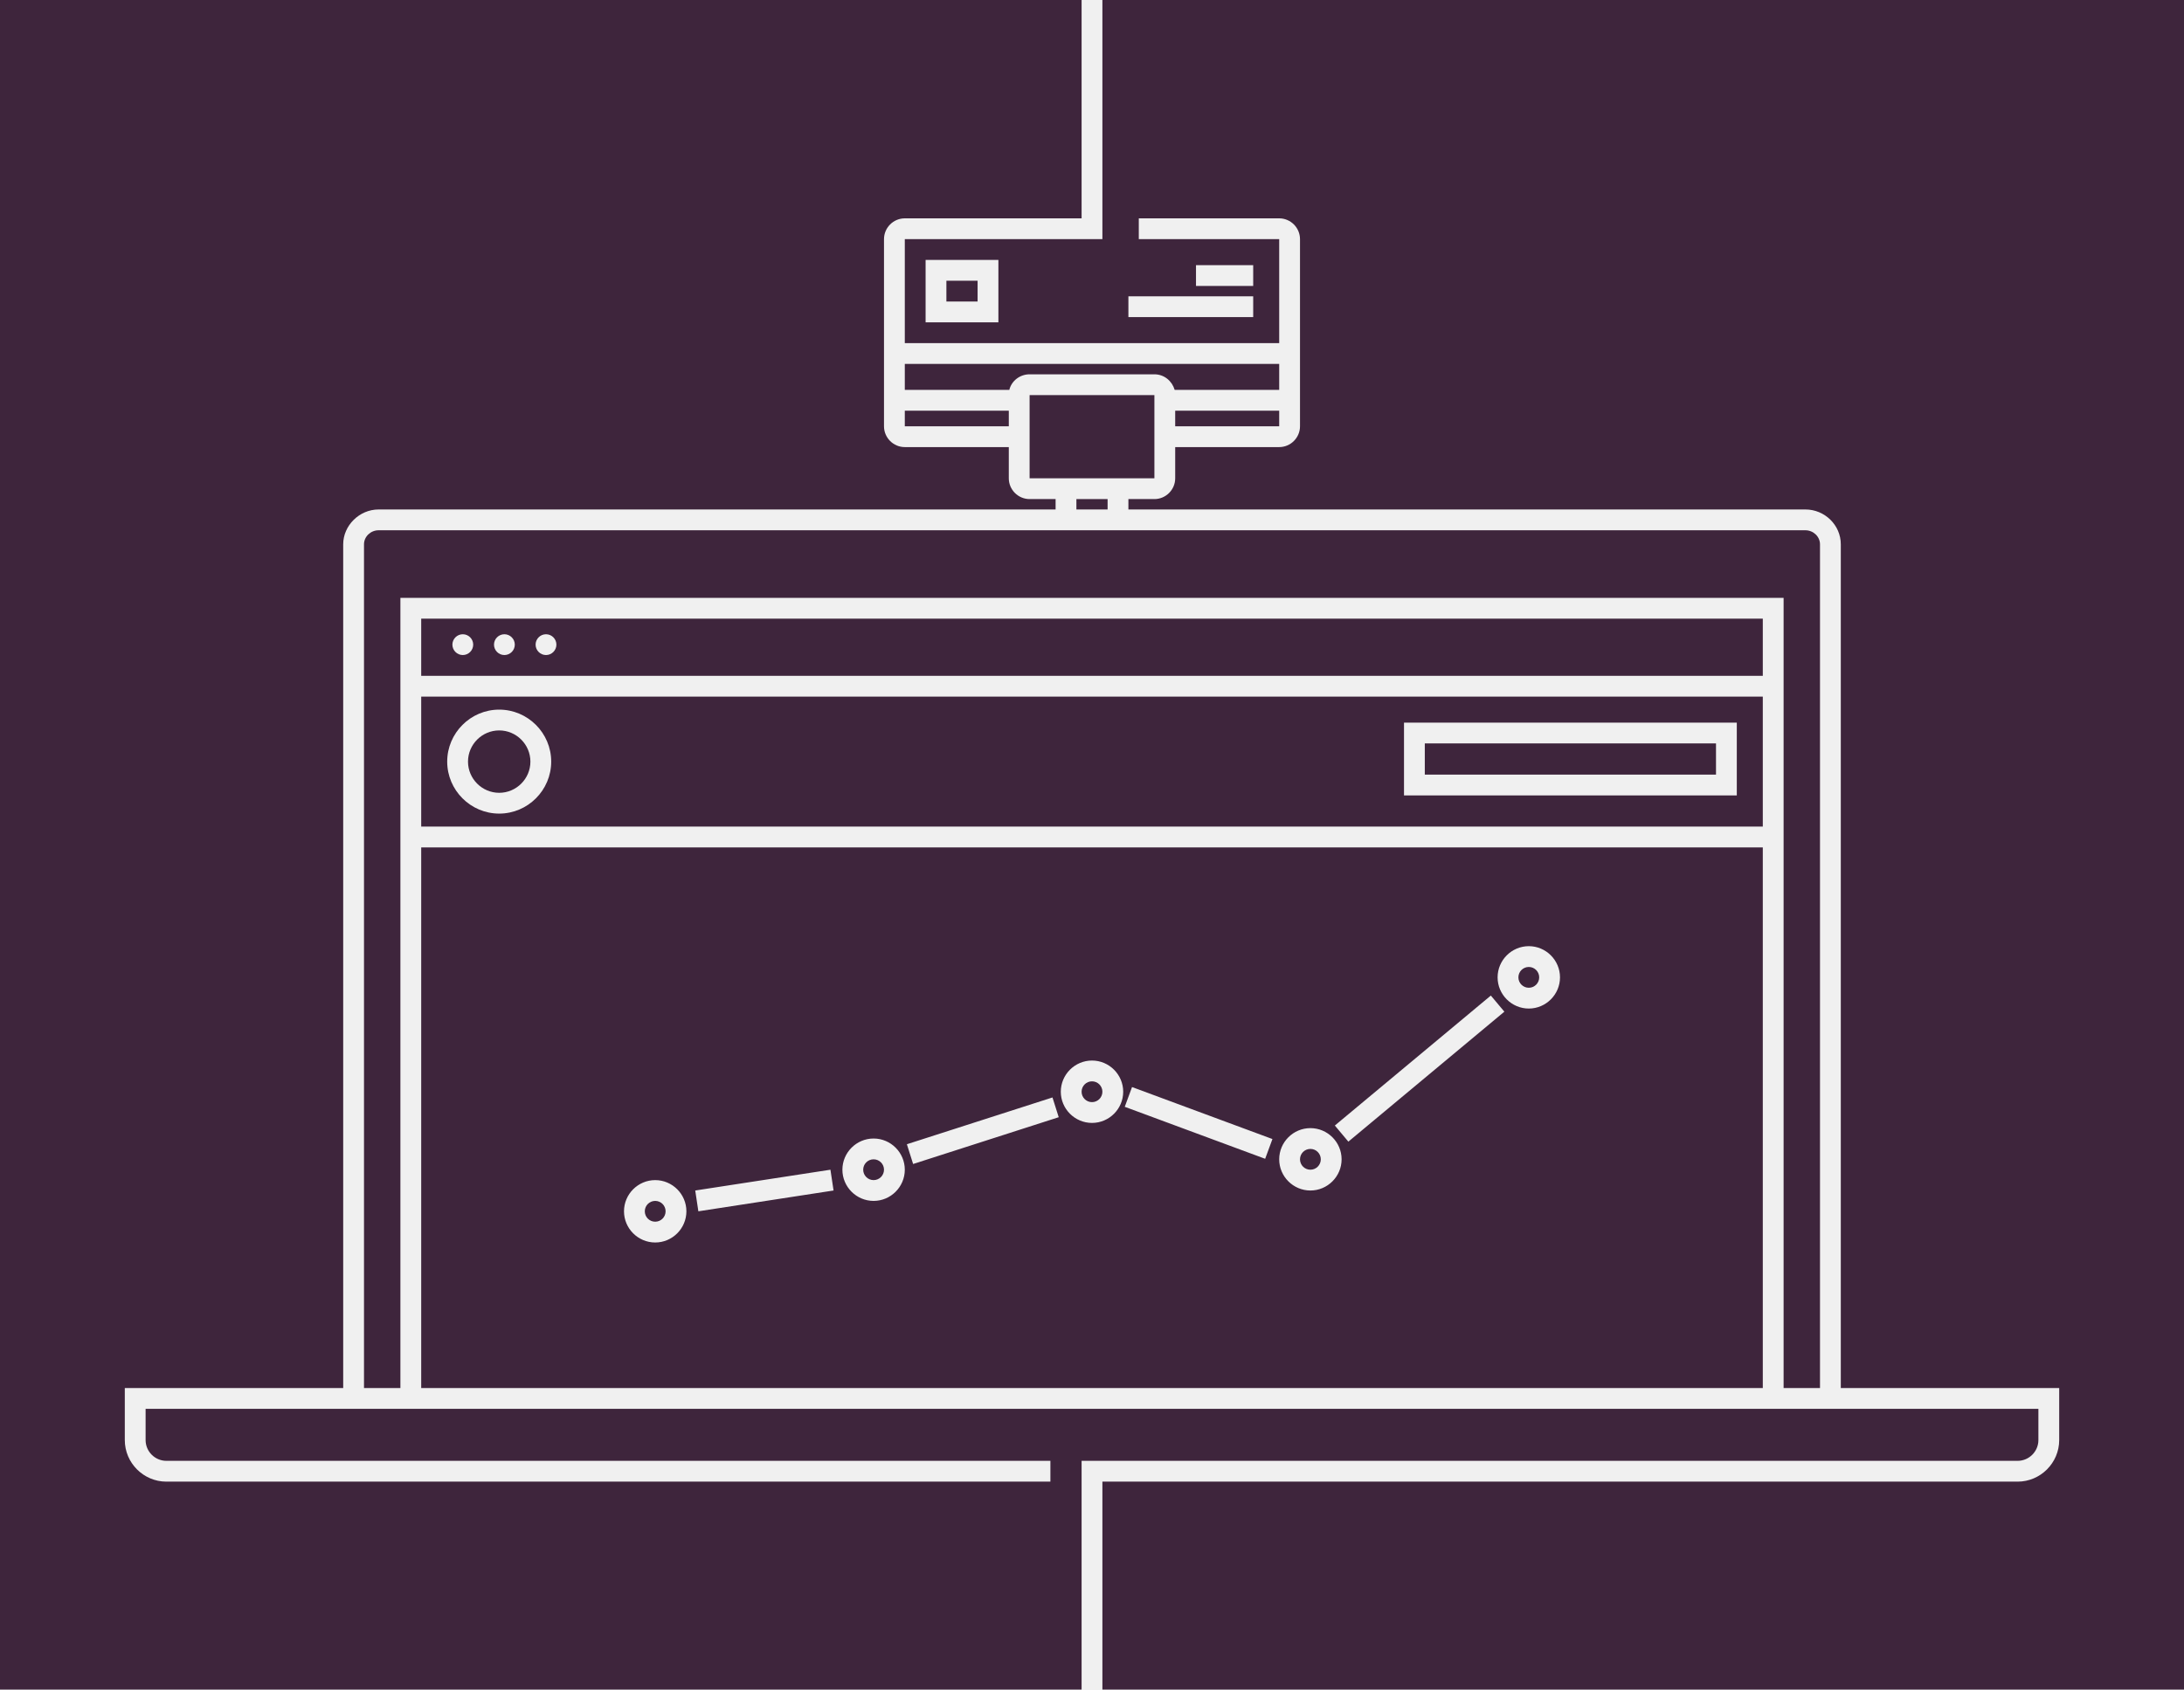
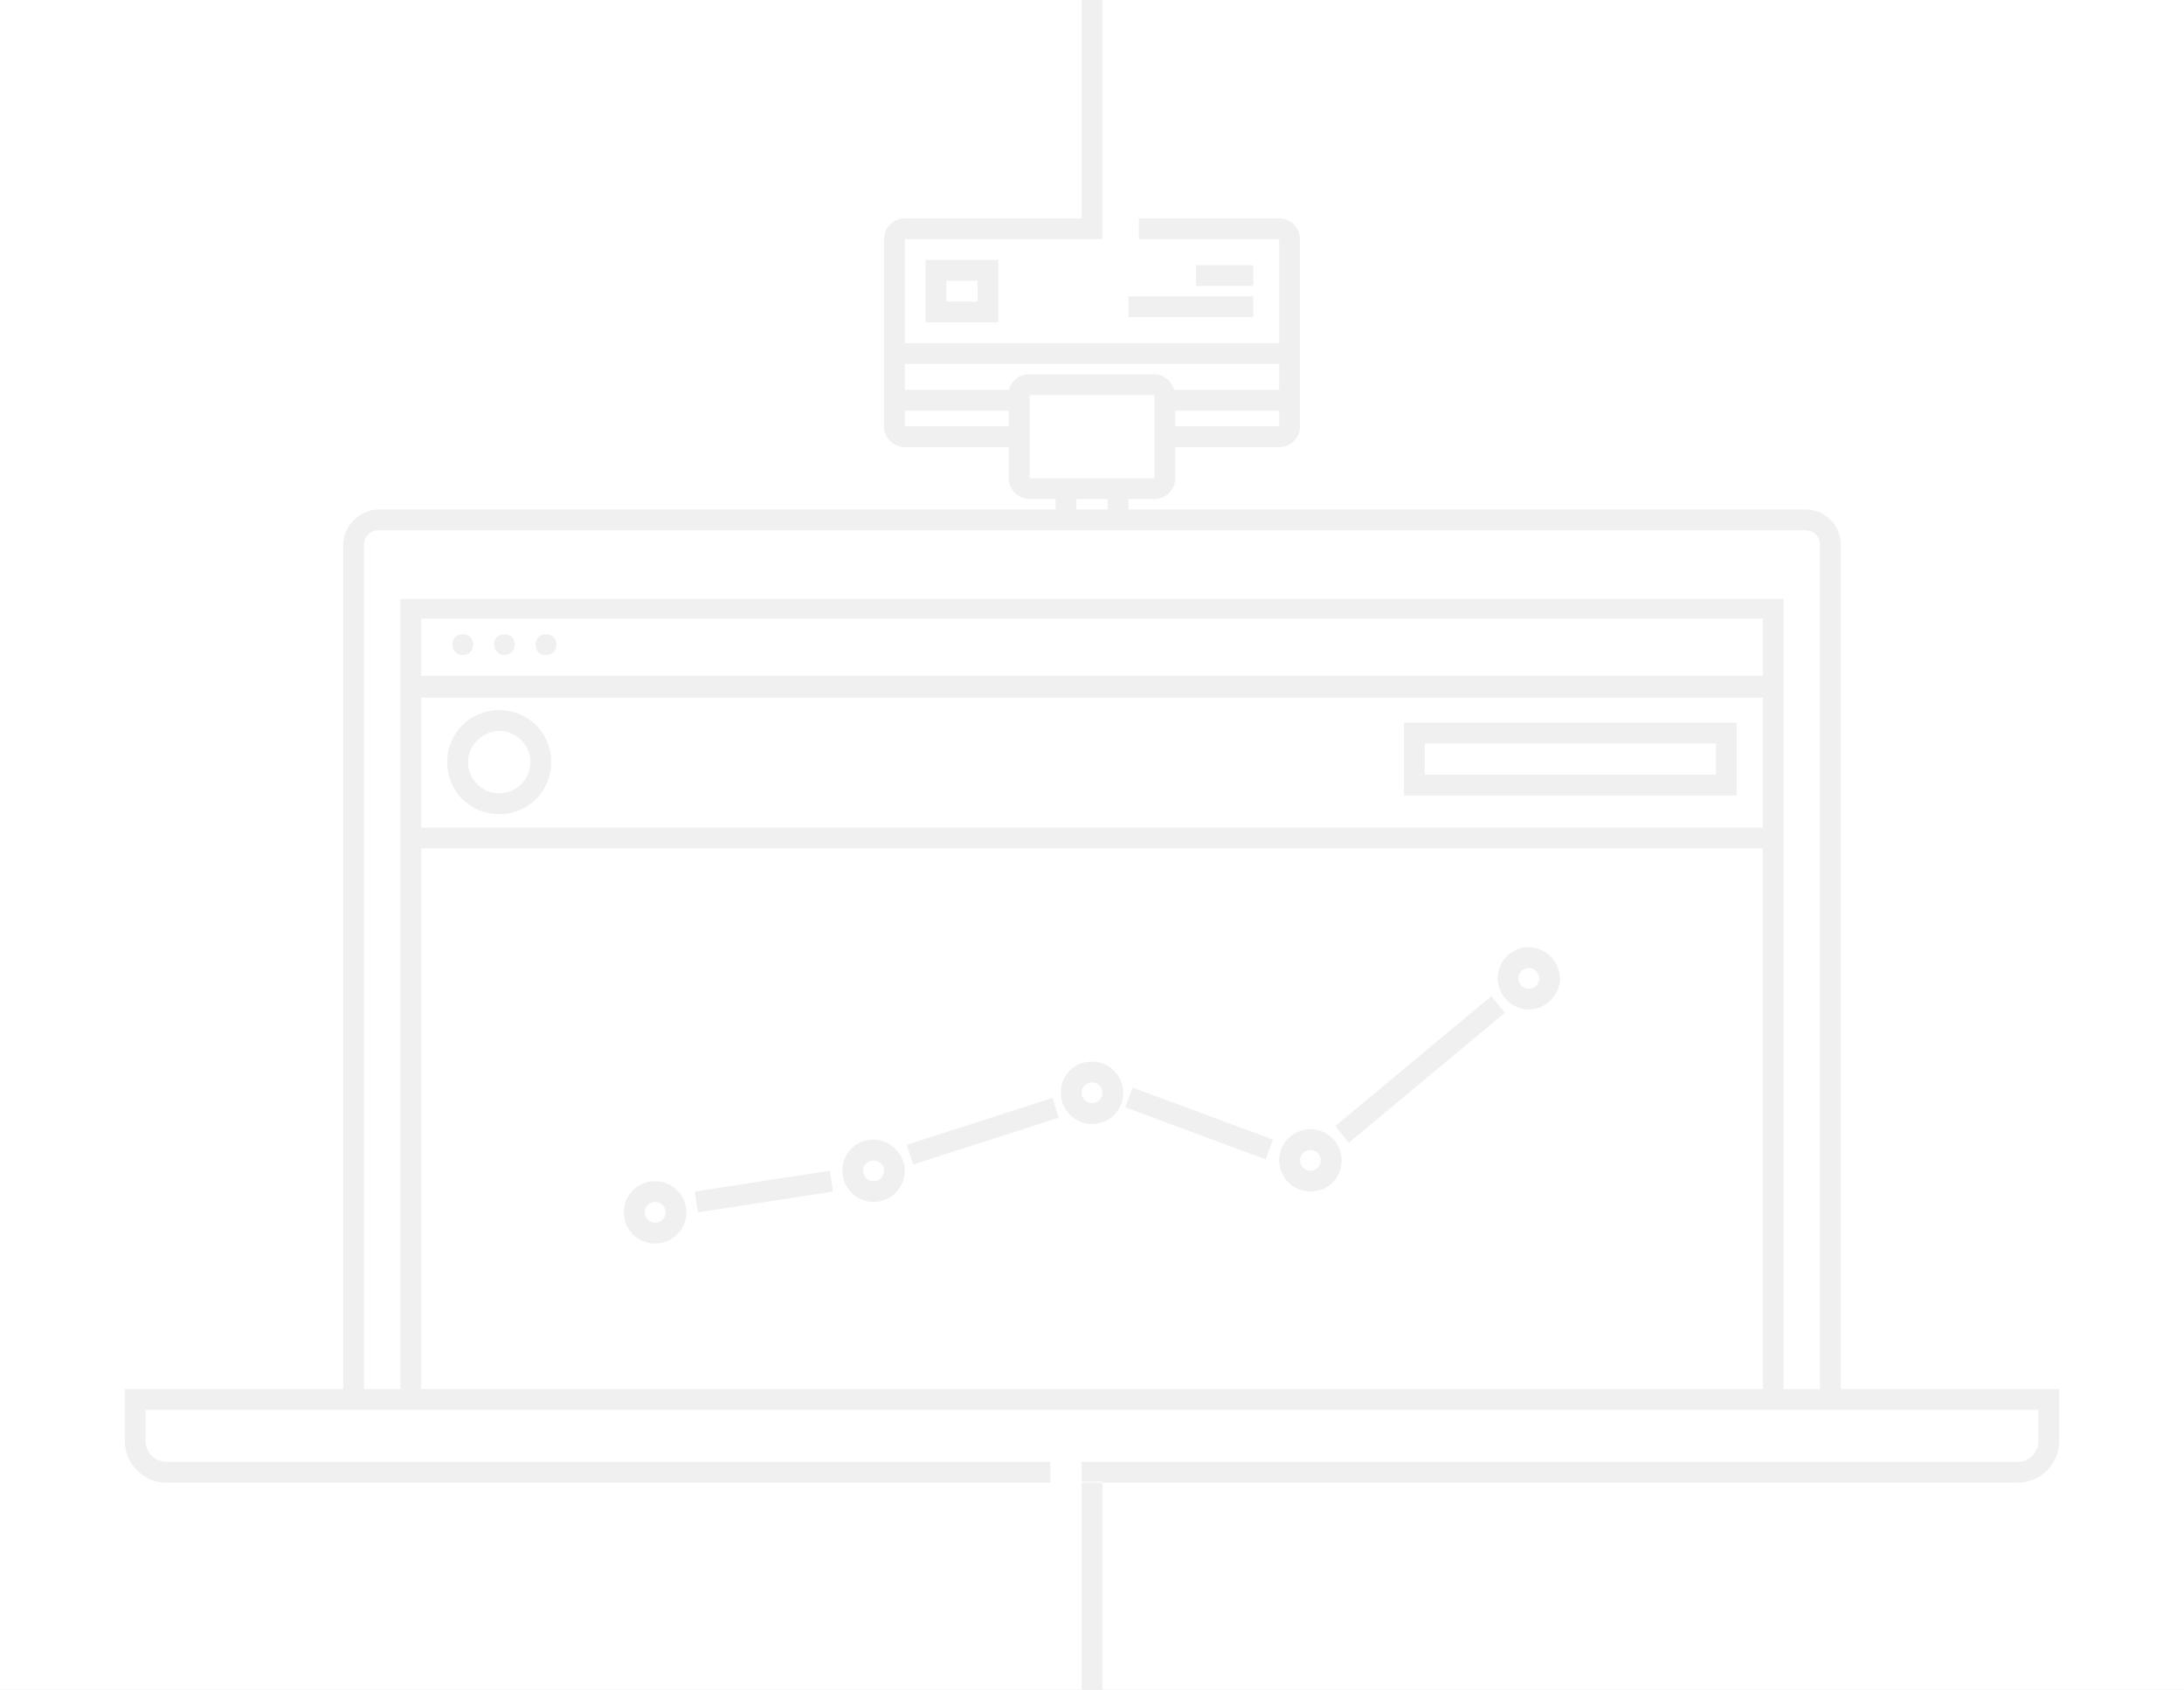
- <svg xmlns="http://www.w3.org/2000/svg" version="1.1" x="0px" y="0px" width="420px" height="325px" viewBox="0 0 420 325" style="enable-background:new 0 0 420 325;" xml:space="preserve">
-   <style type="text/css">
- 	.st0{fill:#3E253C;}
- </style>
+ <svg xmlns="http://www.w3.org/2000/svg" version="1.1" id="Calque_1" x="0px" y="0px" width="210px" height="162.5px" viewBox="0 0 210 162.5" enable-background="new 0 0 210 162.5" xml:space="preserve">
  <g id="WEB_DESIGN">
</g>
  <g id="APP_DESIGN">
</g>
  <g id="ECOMMERCE">
    <g>
-       <circle class="st0" cx="210" cy="210" r="2" />
-       <circle class="st0" cx="168" cy="225" r="2" />
-       <circle class="st0" cx="252" cy="223" r="2" />
-       <circle class="st0" cx="126" cy="233" r="2" />
-       <path class="st0" d="M81,267h258V163H81V267z M294,182c3.3,0,6,2.7,6,6s-2.7,6-6,6s-6-2.7-6-6S290.7,182,294,182z M286.7,191.5    l2.6,3.1l-30,25l-2.6-3.1L286.7,191.5z M252,217c3.3,0,6,2.7,6,6s-2.7,6-6,6s-6-2.7-6-6S248.7,217,252,217z M217.7,209.1l27,10    l-1.4,3.8l-27-10L217.7,209.1z M210,204c3.3,0,6,2.7,6,6s-2.7,6-6,6s-6-2.7-6-6S206.7,204,210,204z M202.4,211.1l1.2,3.8l-28,9    l-1.2-3.8L202.4,211.1z M168,219c3.3,0,6,2.7,6,6s-2.7,6-6,6s-6-2.7-6-6S164.7,219,168,219z M159.7,225l0.6,4l-26,4l-0.6-4    L159.7,225z M126,227c3.3,0,6,2.7,6,6s-2.7,6-6,6s-6-2.7-6-6S122.7,227,126,227z" />
-       <circle class="st0" cx="294" cy="188" r="2" />
-       <rect x="226" y="79" class="st0" width="20" height="3" />
-       <rect x="174" y="79" class="st0" width="20" height="3" />
-       <rect x="207" y="96" class="st0" width="6" height="2" />
-       <rect x="274" y="143" class="st0" width="56" height="6" />
-       <polygon class="st0" points="222,76 198,76 198,92 222,92   " />
-       <path class="st0" d="M222,72c1.9,0,3.4,1.3,3.9,3H246v-5h-72v5h20.1c0.4-1.7,2-3,3.9-3H222z" />
-       <polygon class="st0" points="222,94 222,92 222,92   " />
-       <path class="st0" d="M81,130h258v-11H81V130z M105,122c1.1,0,2,0.9,2,2s-0.9,2-2,2s-2-0.9-2-2S103.9,122,105,122z M97,122    c1.1,0,2,0.9,2,2s-0.9,2-2,2s-2-0.9-2-2S95.9,122,97,122z M89,122c1.1,0,2,0.9,2,2s-0.9,2-2,2s-2-0.9-2-2S87.9,122,89,122z" />
-       <path class="st0" d="M347.2,102H72.8c-1.5,0-2.8,1.2-2.8,2.7V267h7V115h266v152h7V104.7C350,103.2,348.7,102,347.2,102z" />
-       <path class="st0" d="M81,159h258v-25H81V159z M270,139h64v14h-64V139z M96,136.5c5.5,0,10,4.5,10,10s-4.5,10-10,10s-10-4.5-10-10    S90.5,136.5,96,136.5z" />
-       <rect x="182" y="54" class="st0" width="6" height="4" />
-       <path class="st0" d="M212,0v42h-4V0H0v325h208v-40h4v40h208V0H212z M217,57h24v4h-24V57z M230,55v-4h11v4H230z M396,277    c0,4.4-3.6,8-8,8H208v-4h180c2.2,0,4-1.8,4-4v-6H28v6c0,2.2,1.8,4,4,4h170v4H32c-4.4,0-8-3.6-8-8v-10h42V104.7    c0-3.6,3.1-6.7,6.8-6.7H203v-2h-5c-2.2,0-4-1.8-4-4v-6h-20c-2.2,0-4-1.8-4-4V46c0-2.2,1.8-4,4-4h38v4h-38v20h72V46h-27v-4h27    c2.2,0,4,1.8,4,4v36c0,2.2-1.8,4-4,4h-20v6c0,2.2-1.8,4-4,4h-5v2h130.2c3.7,0,6.8,3,6.8,6.7V267h42V277z M192,50v12h-14V50H192z" />
-       <path class="st0" d="M96,152.5c3.3,0,6-2.7,6-6s-2.7-6-6-6s-6,2.7-6,6S92.7,152.5,96,152.5z" />
+       <circle fill="#FFFFFF" cx="105" cy="105.1" r="1" />
+       <circle fill="#FFFFFF" cx="84" cy="112.6" r="1" />
+       <circle fill="#FFFFFF" cx="126" cy="111.6" r="1" />
+       <circle fill="#FFFFFF" cx="63" cy="116.6" r="1" />
+       <path fill="#FFFFFF" d="M40.5,133.6h129v-52h-129V133.6z M147,91.1c1.6,0,3,1.4,3,3s-1.4,3-3,3s-3-1.4-3-3    C144,92.4,145.4,91.1,147,91.1z M143.4,95.8l1.3,1.6l-15,12.5l-1.3-1.6L143.4,95.8z M126,108.6c1.7,0,3,1.4,3,3c0,1.7-1.3,3-3,3    s-3-1.4-3-3C123,109.9,124.4,108.6,126,108.6z M108.9,104.6l13.5,5l-0.7,1.9l-13.5-5L108.9,104.6z M105,102.1c1.7,0,3,1.4,3,3    c0,1.7-1.3,3-3,3s-3-1.4-3-3C102,103.4,103.3,102.1,105,102.1z M101.2,105.6l0.6,1.9l-14,4.5l-0.6-1.9L101.2,105.6z M84,109.6    c1.6,0,3,1.4,3,3c0,1.7-1.4,3-3,3c-1.7,0-3-1.4-3-3C81,110.9,82.3,109.6,84,109.6z M79.8,112.6l0.3,2l-13,2l-0.3-2L79.8,112.6z     M63,113.6c1.6,0,3,1.3,3,3s-1.4,3-3,3c-1.7,0-3-1.3-3-3S61.3,113.6,63,113.6z" />
+       <circle fill="#FFFFFF" cx="147" cy="94.1" r="1" />
+       <rect x="113" y="39.5" fill="#FFFFFF" width="10" height="1.5" />
+       <rect x="87" y="39.5" fill="#FFFFFF" width="10" height="1.5" />
+       <rect x="103.5" y="48" fill="#FFFFFF" width="3" height="1" />
+       <rect x="137" y="71.5" fill="#FFFFFF" width="28" height="3" />
+       <polygon fill="#FFFFFF" points="111,38 99,38 99,46 111,46   " />
+       <path fill="#FFFFFF" d="M111,36c0.9,0,1.7,0.7,1.9,1.5H123V35H87v2.5h10c0.2-0.8,1-1.5,1.9-1.5H111z" />
+       <polygon fill="#FFFFFF" points="111,47 111,46 111,46   " />
+       <path fill="#FFFFFF" d="M40.5,65h129v-5.5h-129V65z M52.5,61c0.6,0,1,0.4,1,1s-0.4,1-1,1s-1-0.4-1-1S51.9,61,52.5,61z M48.5,61    c0.6,0,1,0.4,1,1s-0.5,1-1,1s-1-0.4-1-1S47.9,61,48.5,61z M44.5,61c0.6,0,1,0.4,1,1s-0.4,1-1,1s-1-0.4-1-1S43.9,61,44.5,61z" />
+       <path fill="#FFFFFF" d="M173.6,51H36.4c-0.8,0-1.4,0.6-1.4,1.4v81.2h3.5v-76h133v76h3.5V52.4C175,51.6,174.4,51,173.6,51z" />
+       <path fill="#FFFFFF" d="M40.5,79.6h129V67.1h-129V79.6z M135,69.5h32v7h-32V69.5z M48,68.3c2.8,0,5,2.2,5,5s-2.2,5-5,5s-5-2.2-5-5    S45.2,68.3,48,68.3z" />
+       <rect x="91" y="27" fill="#FFFFFF" width="3" height="2" />
+       <path fill="#FFFFFF" d="M106,0v21h-2V0H0v162.5h104v-20h2v20h104V0H106z M108.5,28.5h12v2h-12V28.5z M115,27.5v-2h5.5v2H115z     M198,138.6c0,2.2-1.8,4-4,4h-90v-2h90c1.1,0,2-0.9,2-2v-3H14v3c0,1.1,0.9,2,2,2h85v2H16c-2.2,0-4-1.8-4-4v-5h21V52.4    c0-1.8,1.6-3.4,3.4-3.4h65.1v-1H99c-1.1,0-2-0.9-2-2v-3H87c-1.1,0-2-0.9-2-2V23c0-1.1,0.9-2,2-2h19v2H87v10h36V23h-13.5v-2H123    c1.1,0,2,0.9,2,2v18c0,1.1-0.9,2-2,2h-10v3c0,1.1-0.9,2-2,2h-2.5v1h65.1c1.9,0,3.4,1.5,3.4,3.4v81.2h21V138.6z M96,25v6h-7v-6H96z    " />
+       <path fill="#FFFFFF" d="M48,76.3c1.7,0,3-1.4,3-3c0-1.7-1.4-3-3-3s-3,1.4-3,3S46.3,76.3,48,76.3z" />
    </g>
  </g>
  <g id="WORDPRESS">
</g>
</svg>
